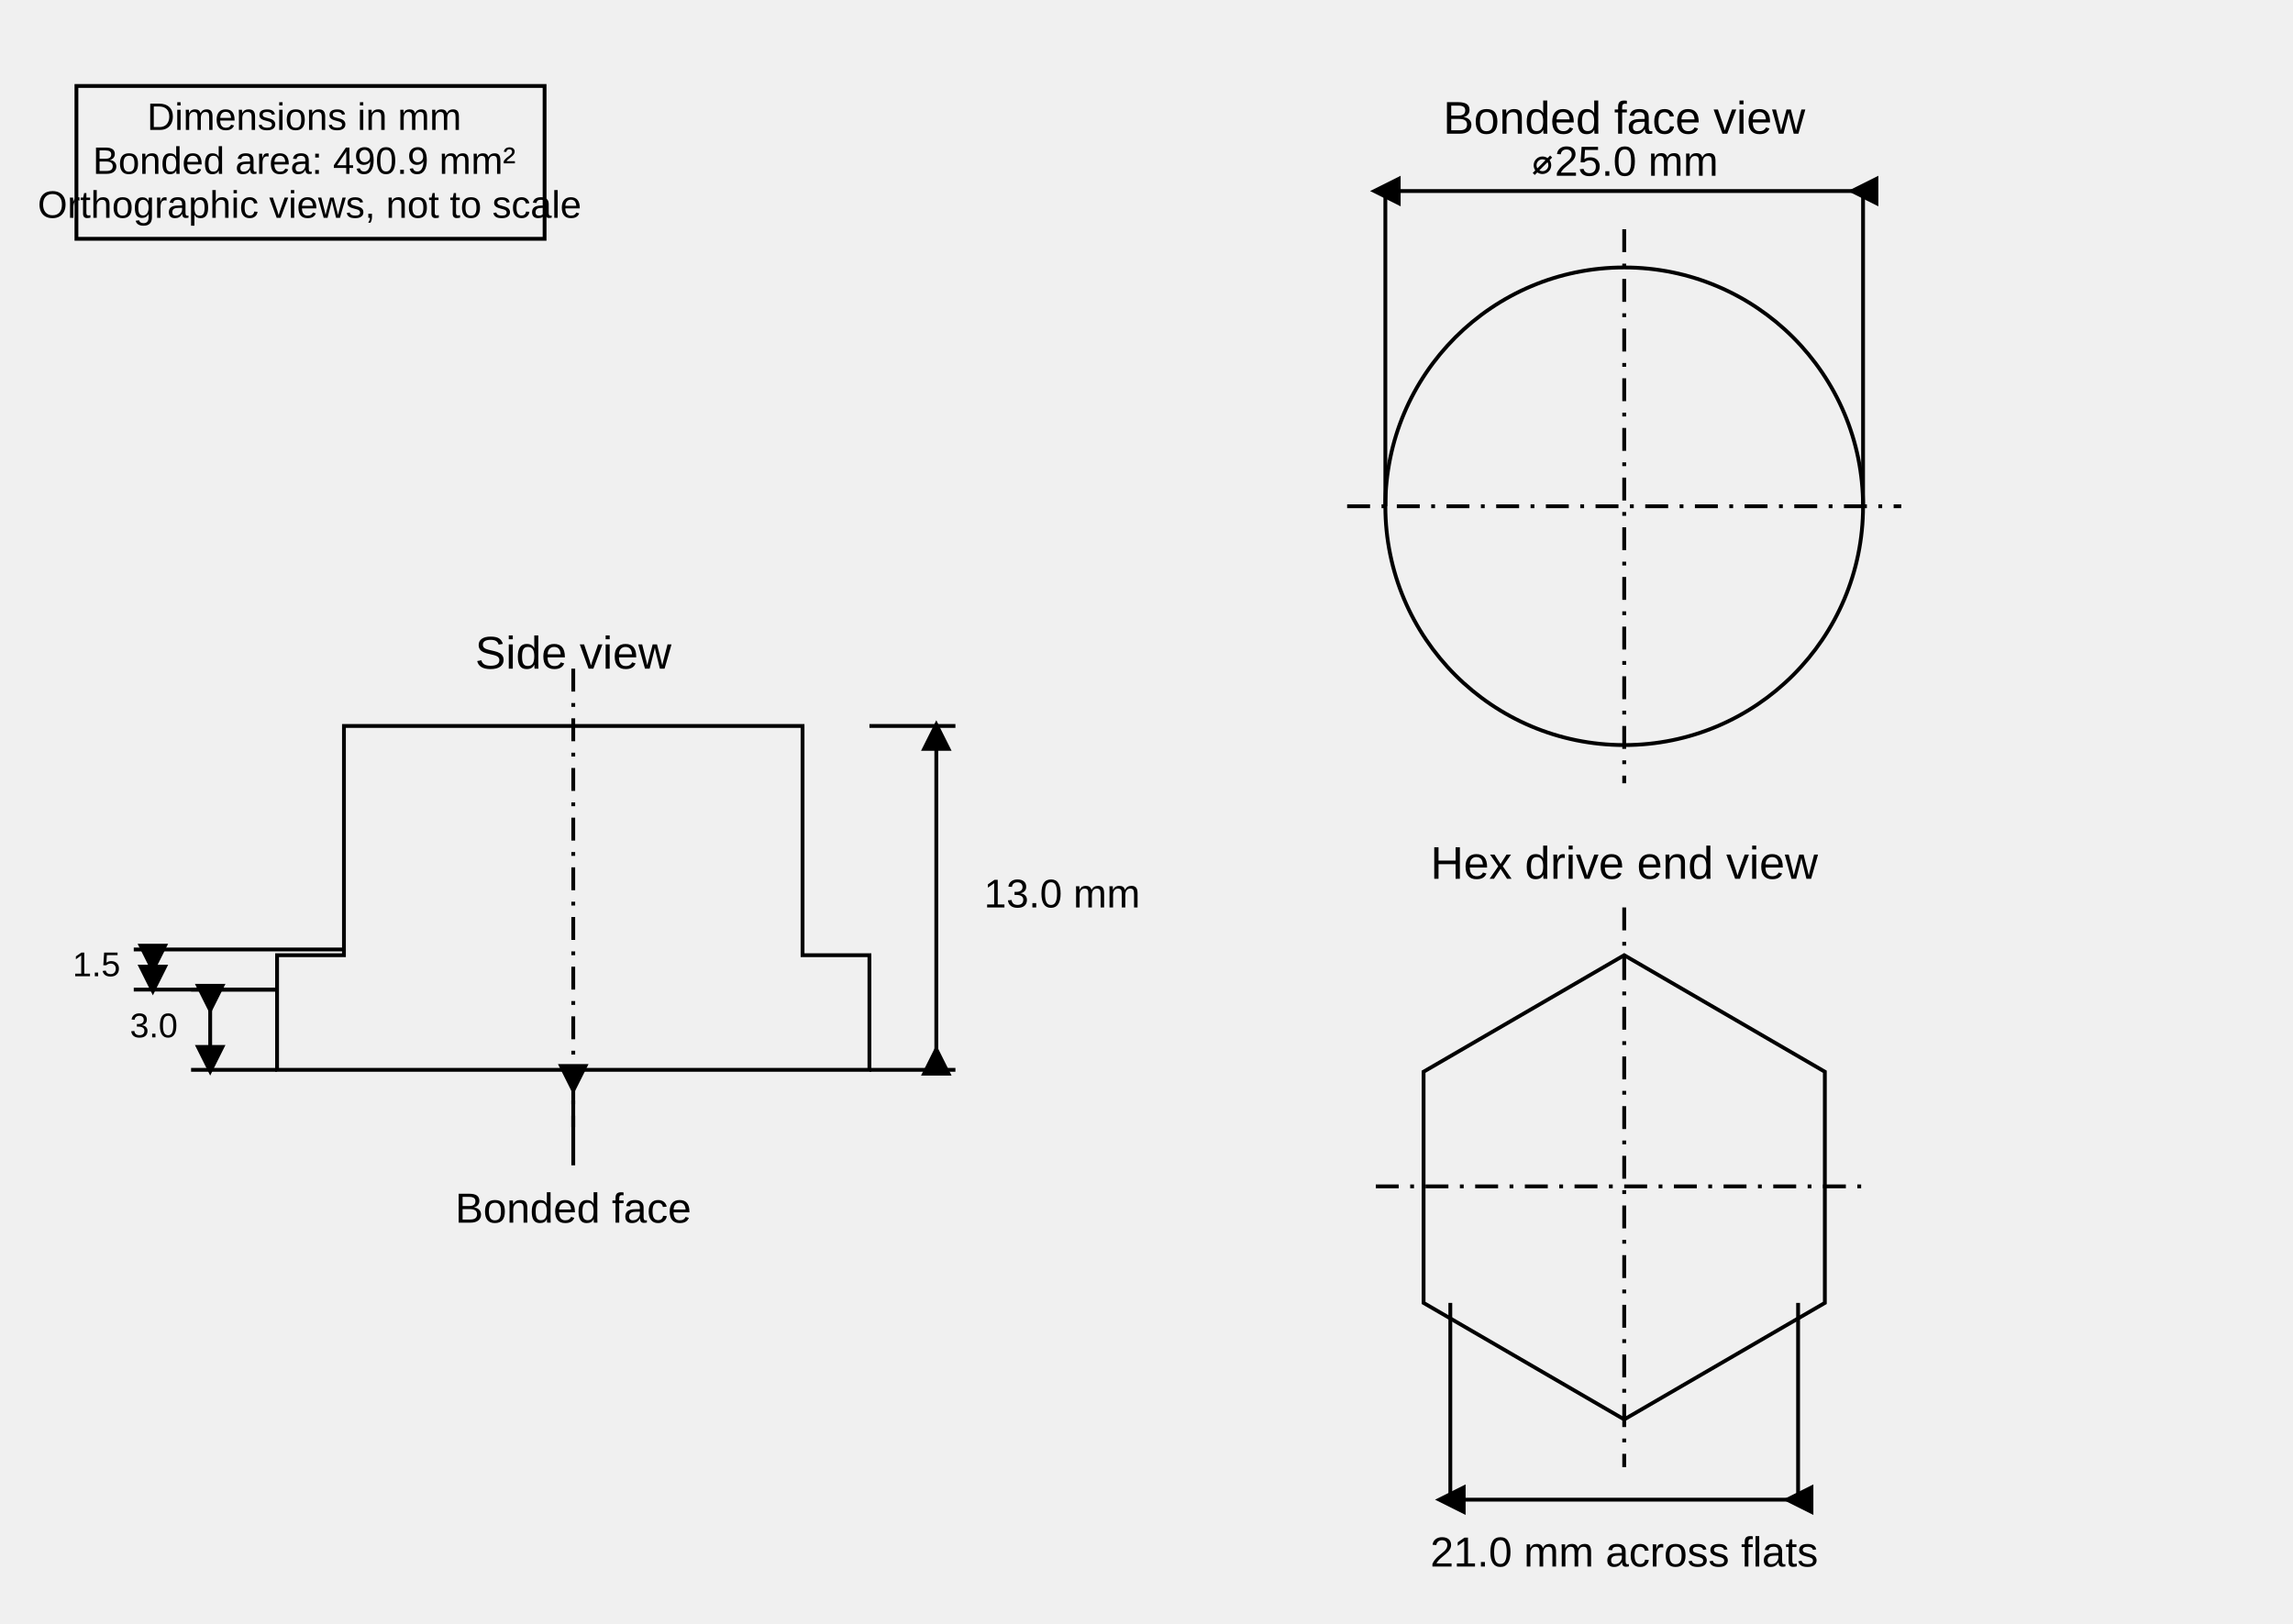
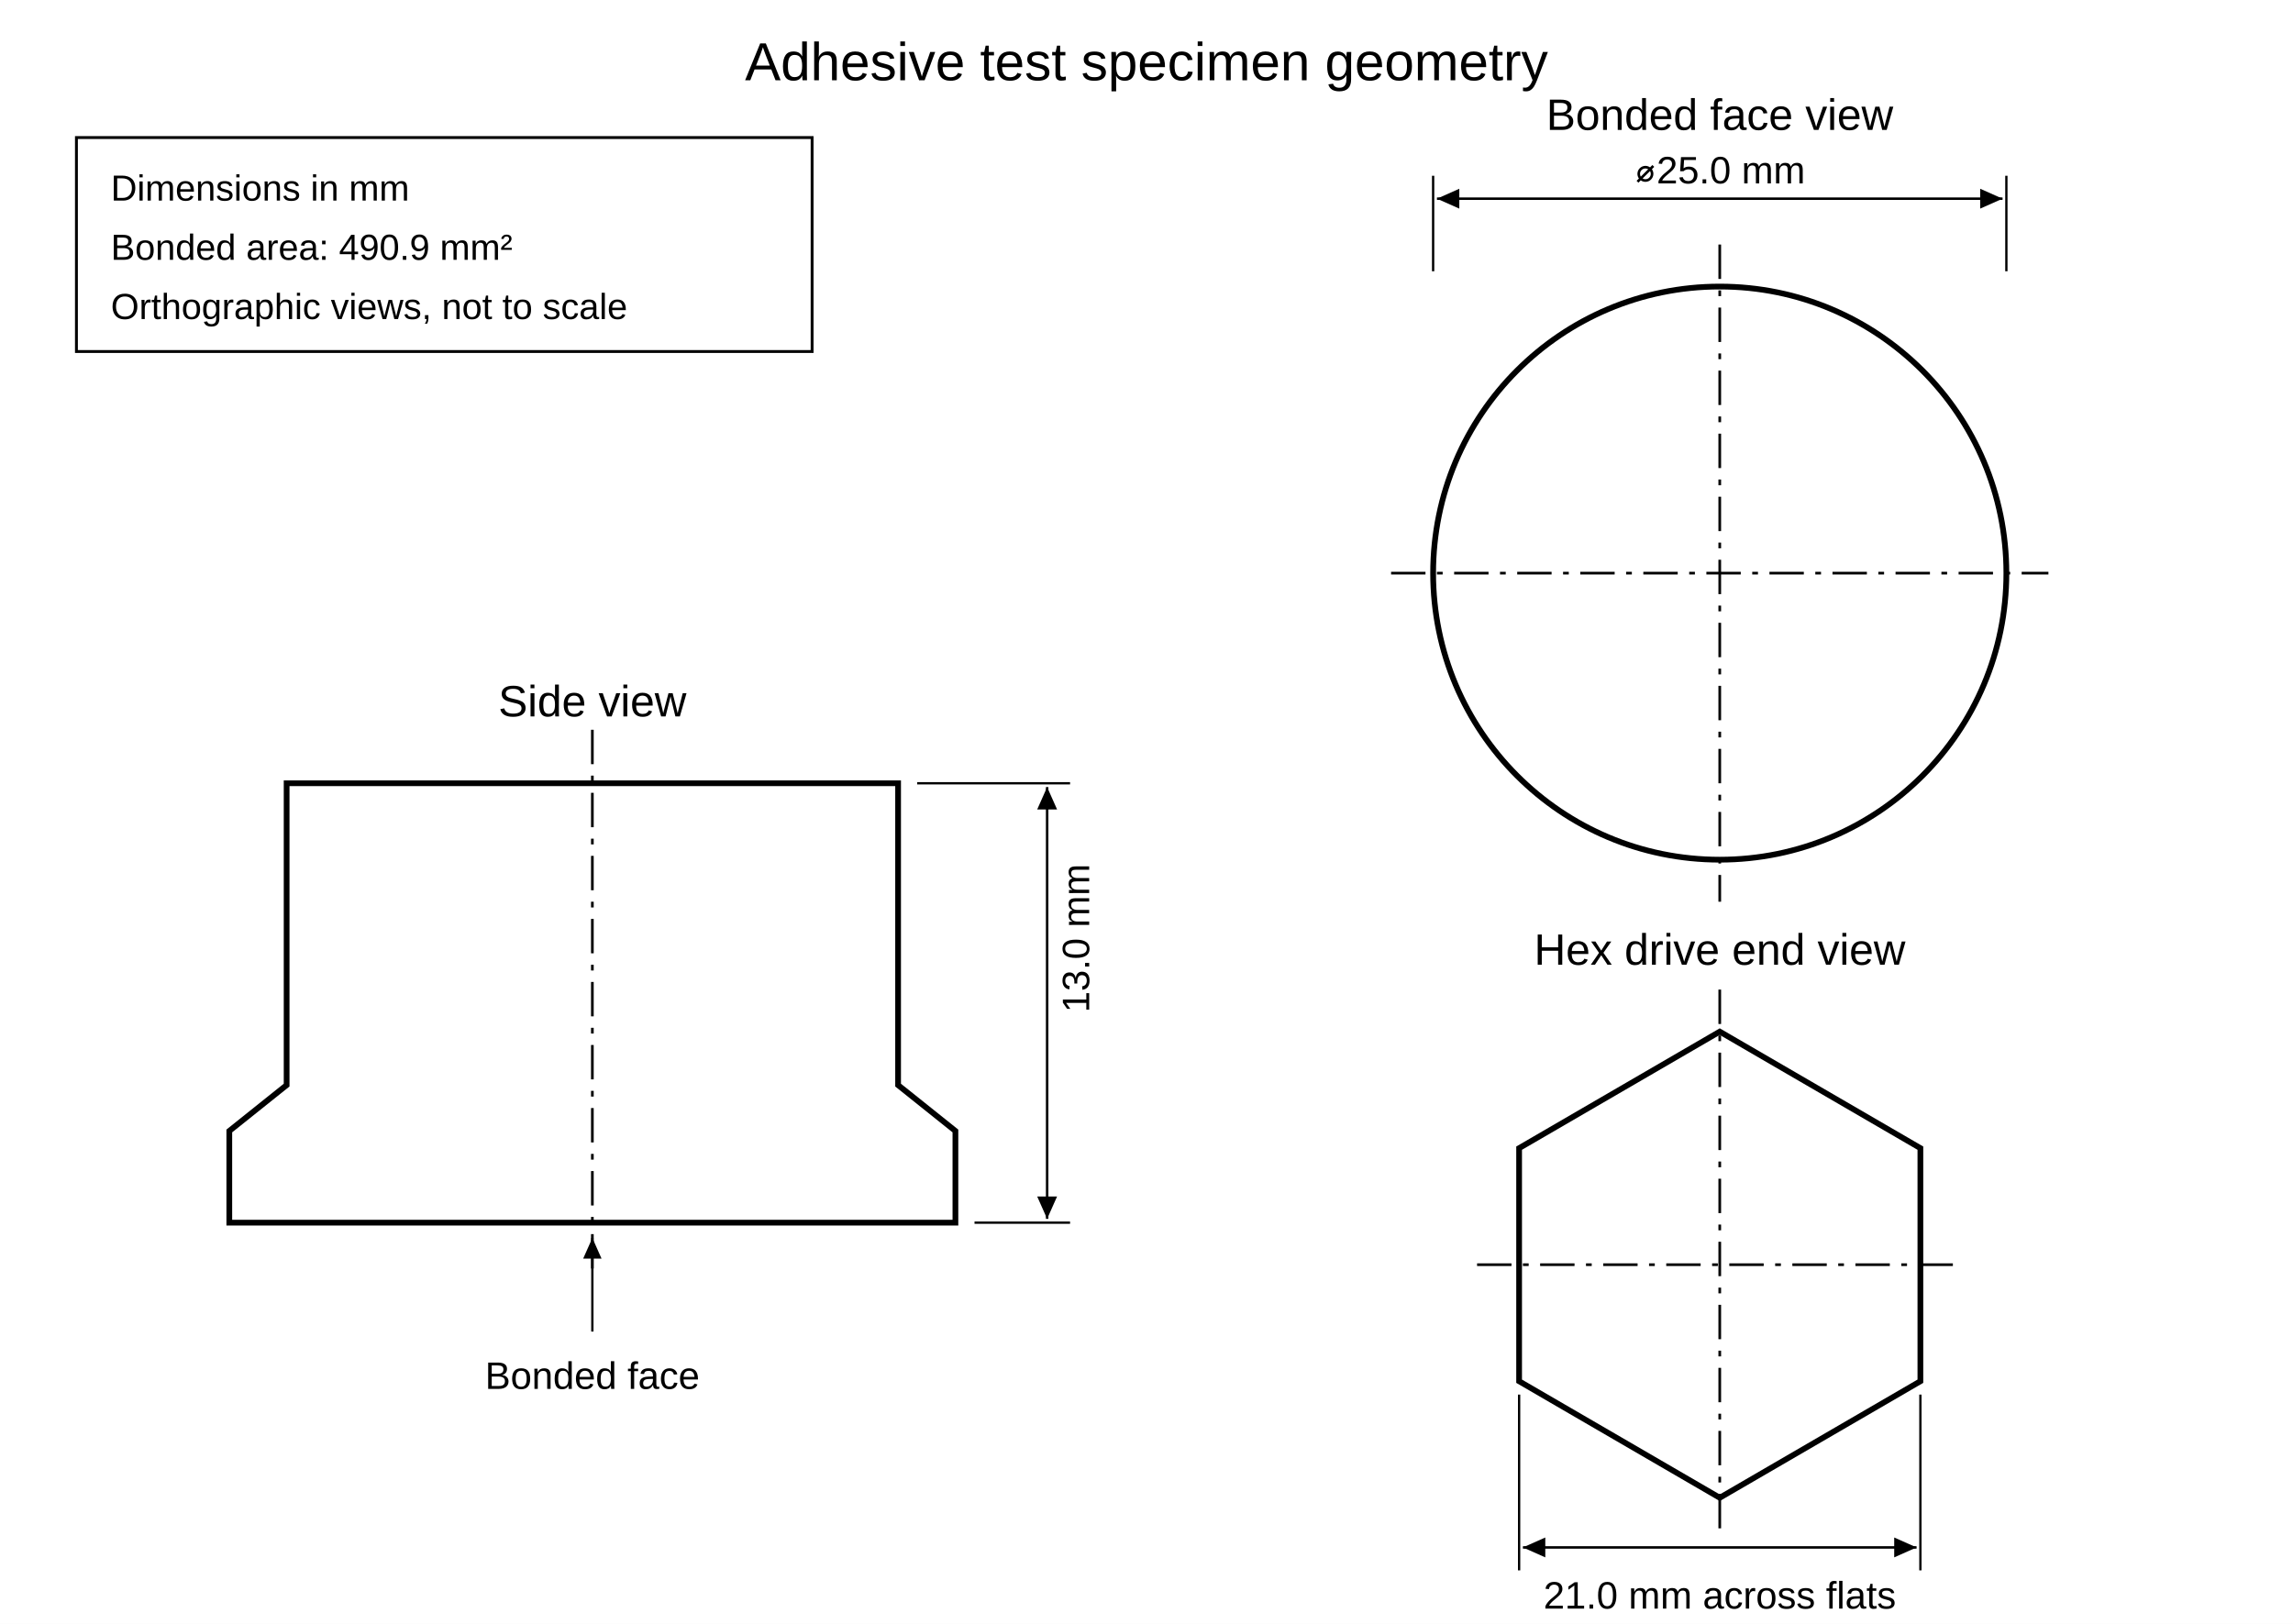
<svg xmlns="http://www.w3.org/2000/svg" width="1200" height="850" viewBox="0 0 1200 850">
  <defs>
-     <marker id="a" markerWidth="8" markerHeight="8" refX="4" refY="4" orient="auto">
-       <path d="M8,0 L0,4 L8,8 z" fill="#000" />
+     <marker id="dimArrow" markerWidth="10" markerHeight="10" refX="9" refY="5" orient="auto-start-reverse" markerUnits="strokeWidth">
+       <path d="M0,1 L9,5 L0,9 Z" fill="#000" />
    </marker>
  </defs>
-   <g fill="none" stroke="#000" stroke-width="2">
-     <rect x="40" y="45" width="245" height="80" />
-     <path d="M145 560 H455 V500 H420 V380 H180 V500 H145 Z" />
-     <path d="M300 350 V590" stroke-dasharray="12 6 2 6" />
-     <line x1="455" y1="380" x2="500" y2="380" />
-     <line x1="455" y1="560" x2="500" y2="560" />
-     <line x1="490" y1="385" x2="490" y2="555" marker-start="url(#a)" marker-end="url(#a)" />
-     <line x1="145" y1="560" x2="100" y2="560" />
-     <line x1="145" y1="518" x2="100" y2="518" />
-     <line x1="110" y1="555" x2="110" y2="523" marker-start="url(#a)" marker-end="url(#a)" />
-     <line x1="145" y1="518" x2="70" y2="518" />
-     <line x1="180" y1="497" x2="70" y2="497" />
-     <line x1="80" y1="513" x2="80" y2="502" marker-start="url(#a)" marker-end="url(#a)" />
-     <line x1="300" y1="610" x2="300" y2="565" marker-end="url(#a)" />
-     <circle cx="850" cy="265" r="125" />
-     <line x1="705" y1="265" x2="995" y2="265" stroke-dasharray="12 6 2 6" />
-     <line x1="850" y1="120" x2="850" y2="410" stroke-dasharray="12 6 2 6" />
-     <line x1="725" y1="100" x2="975" y2="100" marker-start="url(#a)" marker-end="url(#a)" />
-     <line x1="725" y1="100" x2="725" y2="265" />
-     <line x1="975" y1="100" x2="975" y2="265" />
-     <polygon points="850,500 955,561 955,682 850,743 745,682 745,561" />
-     <line x1="720" y1="621" x2="980" y2="621" stroke-dasharray="12 6 2 6" />
-     <line x1="850" y1="475" x2="850" y2="768" stroke-dasharray="12 6 2 6" />
-     <line x1="759" y1="785" x2="941" y2="785" marker-start="url(#a)" marker-end="url(#a)" />
-     <line x1="759" y1="682" x2="759" y2="785" />
-     <line x1="941" y1="682" x2="941" y2="785" />
+   <rect width="1200" height="850" fill="#fff" />
+   <g font-family="Arial,Helvetica,sans-serif" fill="#000">
+     <text x="600" y="42" text-anchor="middle" font-size="28">Adhesive test specimen geometry</text>
+     <rect x="40" y="72" width="385" height="112" fill="none" stroke="#000" stroke-width="1.5" />
+     <text x="58" y="105" font-size="19">Dimensions in mm</text>
+     <text x="58" y="136" font-size="19">Bonded area: 490.9 mm²</text>
+     <text x="58" y="167" font-size="19">Orthographic views, not to scale</text>
+   </g>
+   <g fill="none" stroke="#000">
+     <path d="M120 640 L500 640 L500 592 L470 568 L470 410 L150 410 L150 568 L120 592 Z" stroke-width="3" />
+     <line x1="310" y1="382" x2="310" y2="670" stroke-width="1.4" stroke-dasharray="18 6 3 6" />
+     <line x1="510" y1="640" x2="560" y2="640" stroke-width="1.2" />
+     <line x1="480" y1="410" x2="560" y2="410" stroke-width="1.2" />
+     <line x1="548" y1="638" x2="548" y2="412" stroke-width="1.3" marker-start="url(#dimArrow)" marker-end="url(#dimArrow)" />
+     <line x1="310" y1="697" x2="310" y2="648" stroke-width="1.2" marker-end="url(#dimArrow)" />
  </g>
  <g font-family="Arial,Helvetica,sans-serif" fill="#000">
-     <text x="162" y="68" font-size="20" text-anchor="middle">
-       <tspan x="162">Dimensions in mm</tspan>
-       <tspan x="162" dy="23">Bonded area: 490.9 mm²</tspan>
-       <tspan x="162" dy="23">Orthographic views, not to scale</tspan>
-     </text>
-     <text x="300" y="350" font-size="24" text-anchor="middle">Side view</text>
-     <text x="515" y="475" font-size="21">13.0 mm</text>
-     <text x="93" y="543" font-size="18" text-anchor="end">3.0</text>
-     <text x="63" y="511" font-size="18" text-anchor="end">1.5</text>
-     <text x="300" y="640" font-size="22" text-anchor="middle">Bonded face</text>
-     <text x="850" y="70" font-size="24" text-anchor="middle">Bonded face view</text>
-     <text x="850" y="92" font-size="22" text-anchor="middle">⌀25.0 mm</text>
-     <text x="850" y="460" font-size="24" text-anchor="middle">Hex drive end view</text>
-     <text x="850" y="820" font-size="22" text-anchor="middle">21.0 mm across flats</text>
+     <text x="310" y="375" text-anchor="middle" font-size="23">Side view</text>
+     <text x="570" y="530" font-size="20" transform="rotate(-90 570 530)">13.0 mm</text>
+     <text x="310" y="727" text-anchor="middle" font-size="20">Bonded face</text>
+   </g>
+   <g fill="none" stroke="#000">
+     <circle cx="900" cy="300" r="150" stroke-width="3" />
+     <line x1="728" y1="300" x2="1072" y2="300" stroke-width="1.4" stroke-dasharray="18 6 3 6" />
+     <line x1="900" y1="128" x2="900" y2="472" stroke-width="1.4" stroke-dasharray="18 6 3 6" />
+     <line x1="750" y1="142" x2="750" y2="92" stroke-width="1.2" />
+     <line x1="1050" y1="142" x2="1050" y2="92" stroke-width="1.2" />
+     <line x1="752" y1="104" x2="1048" y2="104" stroke-width="1.3" marker-start="url(#dimArrow)" marker-end="url(#dimArrow)" />
+   </g>
+   <g font-family="Arial,Helvetica,sans-serif" fill="#000">
+     <text x="900" y="68" text-anchor="middle" font-size="23">Bonded face view</text>
+     <text x="900" y="96" text-anchor="middle" font-size="20">⌀25.0 mm</text>
+   </g>
+   <g fill="none" stroke="#000">
+     <polygon points="900,540 1005,601 1005,723 900,784 795,723 795,601" stroke-width="3" />
+     <line x1="773" y1="662" x2="1027" y2="662" stroke-width="1.4" stroke-dasharray="18 6 3 6" />
+     <line x1="900" y1="518" x2="900" y2="806" stroke-width="1.4" stroke-dasharray="18 6 3 6" />
+     <line x1="795" y1="730" x2="795" y2="822" stroke-width="1.2" />
+     <line x1="1005" y1="730" x2="1005" y2="822" stroke-width="1.2" />
+     <line x1="797" y1="810" x2="1003" y2="810" stroke-width="1.3" marker-start="url(#dimArrow)" marker-end="url(#dimArrow)" />
+   </g>
+   <g font-family="Arial,Helvetica,sans-serif" fill="#000">
+     <text x="900" y="505" text-anchor="middle" font-size="23">Hex drive end view</text>
+     <text x="900" y="842" text-anchor="middle" font-size="20">21.0 mm across flats</text>
  </g>
</svg>
